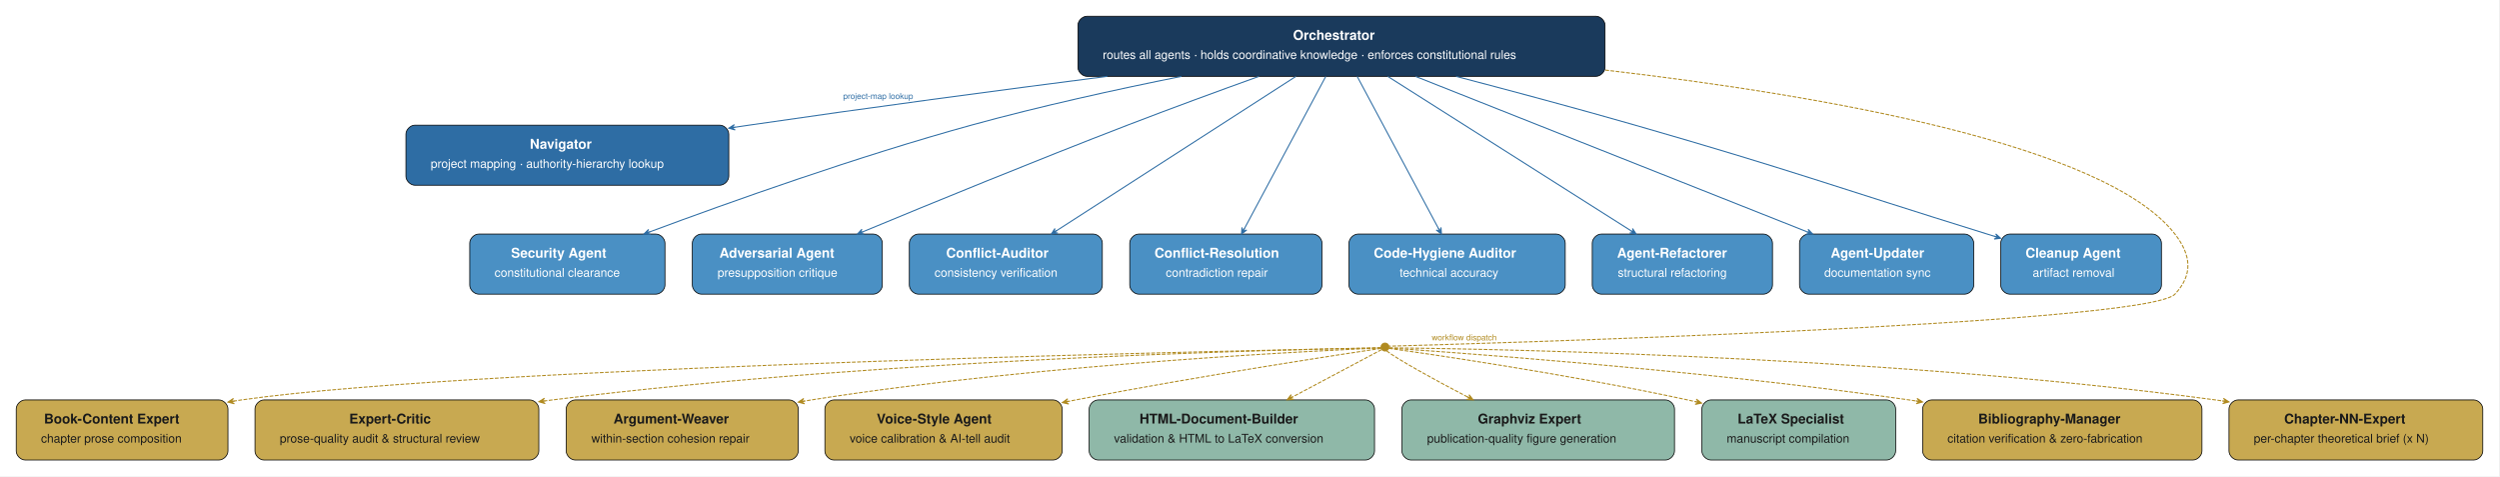
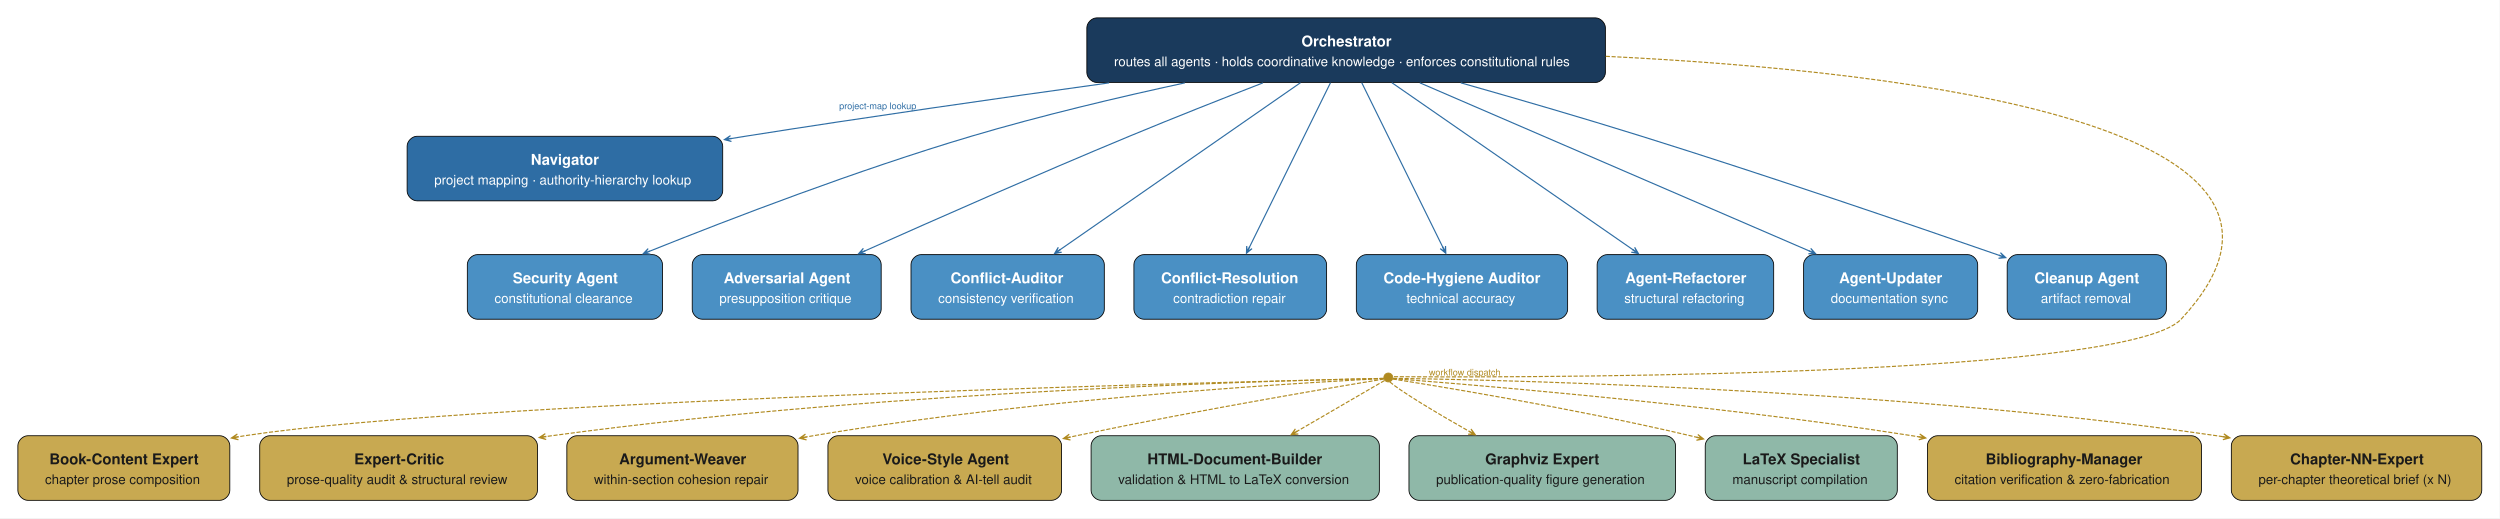
- <svg xmlns="http://www.w3.org/2000/svg" width="3328pt" height="634pt" viewBox="0.00 0.00 3328.20 634.00">
-   <g id="graph0" class="graph" transform="scale(1 1) rotate(0) translate(21.6 612.4)">
-     <polygon fill="white" stroke="transparent" points="-21.6,21.6 -21.6,-612.4 3306.6,-612.4 3306.6,21.6 -21.6,21.6" />
+ <svg xmlns="http://www.w3.org/2000/svg" width="3021pt" height="626pt" viewBox="0.00 0.00 3021.00 626.00">
+   <g id="graph0" class="graph" transform="scale(1 1) rotate(0) translate(21.6 604.6)">
+     <polygon fill="white" stroke="none" points="-21.6,21.6 -21.6,-604.6 2998.95,-604.6 2998.95,21.6 -21.6,21.6" />
    <g id="node1" class="node">
-       <path fill="#1a3a5c" stroke="black" d="M2104,-590.8C2104,-590.8 1426,-590.8 1426,-590.8 1420,-590.8 1414,-584.8 1414,-578.8 1414,-578.8 1414,-522.8 1414,-522.8 1414,-516.8 1420,-510.8 1426,-510.8 1426,-510.8 2104,-510.8 2104,-510.8 2110,-510.8 2116,-516.8 2116,-522.8 2116,-522.8 2116,-578.8 2116,-578.8 2116,-584.8 2110,-590.8 2104,-590.8" />
-       <text text-anchor="start" x="1700.5" y="-559.4" font-family="Helvetica,sans-Serif" font-weight="bold" font-size="18.00" fill="#ffffff">Orchestrator</text>
-       <text text-anchor="start" x="1447" y="-534" font-family="Helvetica,sans-Serif" font-size="16.00" fill="#ffffff">routes all agents · holds coordinative knowledge · enforces constitutional rules</text>
+       <path fill="#1a3a5c" stroke="black" d="M1906.35,-583C1906.35,-583 1303.75,-583 1303.75,-583 1297.75,-583 1291.75,-577 1291.75,-571 1291.75,-571 1291.75,-516.95 1291.75,-516.95 1291.75,-510.95 1297.75,-504.95 1303.75,-504.95 1303.75,-504.95 1906.35,-504.95 1906.35,-504.95 1912.35,-504.95 1918.35,-510.95 1918.35,-516.95 1918.35,-516.95 1918.35,-571 1918.35,-571 1918.35,-577 1912.35,-583 1906.35,-583" />
+       <text xml:space="preserve" text-anchor="start" x="1551.05" y="-548.5" font-family="Helvetica,sans-Serif" font-weight="bold" font-size="18.00" fill="#ffffff">Orchestrator</text>
+       <text xml:space="preserve" text-anchor="start" x="1324.55" y="-524.65" font-family="Helvetica,sans-Serif" font-size="16.00" fill="#ffffff">routes all agents · holds coordinative knowledge · enforces constitutional rules</text>
    </g>
    <g id="node2" class="node">
-       <path fill="#2e6da4" stroke="black" d="M937,-445.8C937,-445.8 531,-445.8 531,-445.8 525,-445.8 519,-439.8 519,-433.8 519,-433.8 519,-377.8 519,-377.8 519,-371.8 525,-365.8 531,-365.8 531,-365.8 937,-365.8 937,-365.8 943,-365.8 949,-371.8 949,-377.8 949,-377.8 949,-433.8 949,-433.8 949,-439.8 943,-445.8 937,-445.8" />
-       <text text-anchor="start" x="684" y="-414.4" font-family="Helvetica,sans-Serif" font-weight="bold" font-size="18.00" fill="#ffffff">Navigator</text>
-       <text text-anchor="start" x="552" y="-389" font-family="Helvetica,sans-Serif" font-size="16.00" fill="#ffffff">project mapping · authority-hierarchy lookup</text>
+       <path fill="#2e6da4" stroke="black" d="M839.72,-439.95C839.72,-439.95 482.37,-439.95 482.37,-439.95 476.37,-439.95 470.37,-433.95 470.37,-427.95 470.37,-427.95 470.37,-373.9 470.37,-373.9 470.37,-367.9 476.37,-361.9 482.37,-361.9 482.37,-361.9 839.72,-361.9 839.72,-361.9 845.72,-361.9 851.72,-367.9 851.72,-373.9 851.72,-373.9 851.72,-427.95 851.72,-427.95 851.72,-433.95 845.72,-439.95 839.72,-439.95" />
+       <text xml:space="preserve" text-anchor="start" x="619.8" y="-405.45" font-family="Helvetica,sans-Serif" font-weight="bold" font-size="18.00" fill="#ffffff">Navigator</text>
+       <text xml:space="preserve" text-anchor="start" x="503.17" y="-381.6" font-family="Helvetica,sans-Serif" font-size="16.00" fill="#ffffff">project mapping · authority-hierarchy lookup</text>
    </g>
    <g id="edge1" class="edge">
-       <path fill="none" stroke="#2e6da4" stroke-width="1.4" d="M1453.21,-510.8C1308.02,-492.1 1133.04,-468.8 976,-445.8 969.78,-444.89 963.48,-443.95 957.12,-443" />
-       <polygon fill="#2e6da4" stroke="#2e6da4" stroke-width="1.4" points="949.03,-441.78 957.48,-439.41 953.01,-442.18 956.97,-442.78 956.94,-442.97 956.91,-443.17 952.95,-442.58 956.4,-446.53 949.03,-441.78 949.03,-441.78" />
-       <text text-anchor="middle" x="1147.87" y="-480.65" font-family="Helvetica,sans-Serif" font-size="11.00" fill="#2e6da4">project-map lookup</text>
+       <path fill="none" stroke="#2e6da4" stroke-width="1.4" d="M1318.54,-504.45C1184.84,-485.93 1023.65,-462.82 879.05,-439.95 873.26,-439.03 867.39,-438.09 861.46,-437.13" />
+       <polygon fill="#2e6da4" stroke="#2e6da4" stroke-width="1.4" points="853.79,-435.88 862.26,-433.62 856.08,-436.05 861.71,-436.97 861.68,-437.17 861.65,-437.37 856.02,-436.45 861.1,-440.72 853.79,-435.88" />
+       <text xml:space="preserve" text-anchor="middle" x="1039.07" y="-472.74" font-family="Helvetica,sans-Serif" font-size="11.00" fill="#2e6da4">project-map lookup</text>
    </g>
    <g id="node3" class="node">
-       <path fill="#4a90c4" stroke="black" d="M852,-300.8C852,-300.8 616,-300.8 616,-300.8 610,-300.8 604,-294.8 604,-288.8 604,-288.8 604,-232.8 604,-232.8 604,-226.8 610,-220.8 616,-220.8 616,-220.8 852,-220.8 852,-220.8 858,-220.8 864,-226.8 864,-232.8 864,-232.8 864,-288.8 864,-288.8 864,-294.8 858,-300.8 852,-300.8" />
-       <text text-anchor="start" x="659" y="-269.4" font-family="Helvetica,sans-Serif" font-weight="bold" font-size="18.00" fill="#ffffff">Security Agent</text>
-       <text text-anchor="start" x="637" y="-244" font-family="Helvetica,sans-Serif" font-size="16.00" fill="#ffffff">constitutional clearance</text>
+       <path fill="#4a90c4" stroke="black" d="M766.97,-296.9C766.97,-296.9 555.12,-296.9 555.12,-296.9 549.12,-296.9 543.12,-290.9 543.12,-284.9 543.12,-284.9 543.12,-230.85 543.12,-230.85 543.12,-224.85 549.12,-218.85 555.12,-218.85 555.12,-218.85 766.97,-218.85 766.97,-218.85 772.97,-218.85 778.97,-224.85 778.97,-230.85 778.97,-230.85 778.97,-284.9 778.97,-284.9 778.97,-290.9 772.97,-296.9 766.97,-296.9" />
+       <text xml:space="preserve" text-anchor="start" x="598.05" y="-262.4" font-family="Helvetica,sans-Serif" font-weight="bold" font-size="18.00" fill="#ffffff">Security Agent</text>
+       <text xml:space="preserve" text-anchor="start" x="575.92" y="-238.55" font-family="Helvetica,sans-Serif" font-size="16.00" fill="#ffffff">constitutional clearance</text>
    </g>
    <g id="edge2" class="edge">
-       <path fill="none" stroke="#2e6da4" stroke-width="1.4" d="M1551.92,-510.74C1464.58,-493.21 1362.87,-470.82 1272,-445.8 1121.44,-404.34 951.5,-343.85 843.64,-303.69" />
-       <polygon fill="#2e6da4" stroke="#2e6da4" stroke-width="1.4" points="835.98,-300.83 844.73,-300.26 839.8,-302.04 843.54,-303.44 843.47,-303.63 843.4,-303.82 839.66,-302.42 842.22,-307 835.98,-300.83 835.98,-300.83" />
+       <path fill="none" stroke="#2e6da4" stroke-width="1.4" d="M1410.19,-504.46C1329.66,-487.04 1235.75,-464.79 1152.05,-439.95 1015.08,-399.3 861.11,-340.27 762.72,-300.77" />
+       <polygon fill="#2e6da4" stroke="#2e6da4" stroke-width="1.4" points="755.54,-297.89 764.31,-297.53 757.75,-298.56 763.04,-300.69 762.97,-300.87 762.89,-301.06 757.6,-298.93 761.62,-304.21 755.54,-297.89" />
    </g>
    <g id="node4" class="node">
-       <path fill="#4a90c4" stroke="black" d="M1141.5,-300.8C1141.5,-300.8 912.5,-300.8 912.5,-300.8 906.5,-300.8 900.5,-294.8 900.5,-288.8 900.5,-288.8 900.5,-232.8 900.5,-232.8 900.5,-226.8 906.5,-220.8 912.5,-220.8 912.5,-220.8 1141.5,-220.8 1141.5,-220.8 1147.5,-220.8 1153.5,-226.8 1153.5,-232.8 1153.5,-232.8 1153.5,-288.8 1153.5,-288.8 1153.5,-294.8 1147.5,-300.8 1141.5,-300.8" />
-       <text text-anchor="start" x="936.5" y="-269.4" font-family="Helvetica,sans-Serif" font-weight="bold" font-size="18.00" fill="#ffffff">Adversarial Agent</text>
-       <text text-anchor="start" x="934" y="-244" font-family="Helvetica,sans-Serif" font-size="16.00" fill="#ffffff">presupposition critique</text>
+       <path fill="#4a90c4" stroke="black" d="M1031.22,-296.9C1031.22,-296.9 826.88,-296.9 826.88,-296.9 820.88,-296.9 814.88,-290.9 814.88,-284.9 814.88,-284.9 814.88,-230.85 814.88,-230.85 814.88,-224.85 820.88,-218.85 826.88,-218.85 826.88,-218.85 1031.22,-218.85 1031.22,-218.85 1037.22,-218.85 1043.22,-224.85 1043.22,-230.85 1043.22,-230.85 1043.22,-284.9 1043.22,-284.9 1043.22,-290.9 1037.22,-296.9 1031.22,-296.9" />
+       <text xml:space="preserve" text-anchor="start" x="852.92" y="-262.4" font-family="Helvetica,sans-Serif" font-weight="bold" font-size="18.00" fill="#ffffff">Adversarial Agent</text>
+       <text xml:space="preserve" text-anchor="start" x="847.67" y="-238.55" font-family="Helvetica,sans-Serif" font-size="16.00" fill="#ffffff">presupposition critique</text>
    </g>
    <g id="edge3" class="edge">
-       <path fill="none" stroke="#2e6da4" stroke-width="1.4" d="M1655.03,-510.71C1601.97,-491.59 1537.5,-467.96 1480,-445.8 1358.28,-398.89 1219.45,-341.99 1127.92,-304" />
-       <polygon fill="#2e6da4" stroke="#2e6da4" stroke-width="1.4" points="1120.31,-300.84 1129.08,-300.59 1124.08,-302.19 1127.78,-303.73 1127.7,-303.91 1127.62,-304.1 1123.93,-302.56 1126.32,-307.24 1120.31,-300.84 1120.31,-300.84" />
+       <path fill="none" stroke="#2e6da4" stroke-width="1.4" d="M1504.54,-504.47C1455.64,-485.48 1396.09,-461.97 1343.05,-439.95 1232.49,-394.05 1106.63,-338.53 1023,-301.17" />
+       <polygon fill="#2e6da4" stroke="#2e6da4" stroke-width="1.4" points="1015.84,-297.97 1024.61,-297.95 1018.01,-298.72 1023.22,-301.05 1023.14,-301.23 1023.06,-301.42 1017.85,-299.09 1021.67,-304.52 1015.84,-297.97" />
    </g>
    <g id="node5" class="node">
-       <path fill="#4a90c4" stroke="black" d="M1434.5,-300.8C1434.5,-300.8 1201.5,-300.8 1201.5,-300.8 1195.5,-300.8 1189.5,-294.8 1189.5,-288.8 1189.5,-288.8 1189.5,-232.8 1189.5,-232.8 1189.5,-226.8 1195.5,-220.8 1201.5,-220.8 1201.5,-220.8 1434.5,-220.8 1434.5,-220.8 1440.5,-220.8 1446.5,-226.8 1446.5,-232.8 1446.5,-232.8 1446.5,-288.8 1446.5,-288.8 1446.5,-294.8 1440.5,-300.8 1434.5,-300.8" />
-       <text text-anchor="start" x="1238.5" y="-269.4" font-family="Helvetica,sans-Serif" font-weight="bold" font-size="18.00" fill="#ffffff">Conflict-Auditor</text>
-       <text text-anchor="start" x="1223" y="-244" font-family="Helvetica,sans-Serif" font-size="16.00" fill="#ffffff">consistency verification</text>
+       <path fill="#4a90c4" stroke="black" d="M1300.85,-296.9C1300.85,-296.9 1091.25,-296.9 1091.25,-296.9 1085.25,-296.9 1079.25,-290.9 1079.25,-284.9 1079.25,-284.9 1079.25,-230.85 1079.25,-230.85 1079.25,-224.85 1085.25,-218.85 1091.25,-218.85 1091.25,-218.85 1300.85,-218.85 1300.85,-218.85 1306.85,-218.85 1312.85,-224.85 1312.85,-230.85 1312.85,-230.85 1312.85,-284.9 1312.85,-284.9 1312.85,-290.9 1306.85,-296.9 1300.85,-296.9" />
+       <text xml:space="preserve" text-anchor="start" x="1127.05" y="-262.4" font-family="Helvetica,sans-Serif" font-weight="bold" font-size="18.00" fill="#ffffff">Conflict-Auditor</text>
+       <text xml:space="preserve" text-anchor="start" x="1112.05" y="-238.55" font-family="Helvetica,sans-Serif" font-size="16.00" fill="#ffffff">consistency verification</text>
    </g>
    <g id="edge4" class="edge">
-       <path fill="none" stroke="#2e6da4" stroke-width="1.4" d="M1704.25,-510.66C1621.05,-457.05 1472.12,-361.1 1385.51,-305.3" />
-       <polygon fill="#2e6da4" stroke="#2e6da4" stroke-width="1.4" points="1378.62,-300.86 1387.29,-302.16 1382.09,-302.85 1385.45,-305.02 1385.34,-305.19 1385.23,-305.36 1381.87,-303.19 1383.39,-308.21 1378.62,-300.86 1378.62,-300.86" />
+       <path fill="none" stroke="#2e6da4" stroke-width="1.4" d="M1549.89,-504.66C1474.16,-452.06 1338.36,-357.73 1258.83,-302.48" />
+       <polygon fill="#2e6da4" stroke="#2e6da4" stroke-width="1.4" points="1252.72,-298.24 1261.34,-299.84 1254.71,-299.38 1259.4,-302.64 1259.29,-302.8 1259.17,-302.96 1254.49,-299.71 1257.23,-305.76 1252.72,-298.24" />
    </g>
    <g id="node6" class="node">
-       <path fill="#4a90c4" stroke="black" d="M1727,-300.8C1727,-300.8 1495,-300.8 1495,-300.8 1489,-300.8 1483,-294.8 1483,-288.8 1483,-288.8 1483,-232.8 1483,-232.8 1483,-226.8 1489,-220.8 1495,-220.8 1495,-220.8 1727,-220.8 1727,-220.8 1733,-220.8 1739,-226.8 1739,-232.8 1739,-232.8 1739,-288.8 1739,-288.8 1739,-294.8 1733,-300.8 1727,-300.8" />
-       <text text-anchor="start" x="1516" y="-269.4" font-family="Helvetica,sans-Serif" font-weight="bold" font-size="18.00" fill="#ffffff">Conflict-Resolution</text>
-       <text text-anchor="start" x="1531" y="-244" font-family="Helvetica,sans-Serif" font-size="16.00" fill="#ffffff">contradiction repair</text>
+       <path fill="#4a90c4" stroke="black" d="M1569.47,-296.9C1569.47,-296.9 1360.62,-296.9 1360.62,-296.9 1354.62,-296.9 1348.62,-290.9 1348.62,-284.9 1348.62,-284.9 1348.62,-230.85 1348.62,-230.85 1348.62,-224.85 1354.62,-218.85 1360.62,-218.85 1360.62,-218.85 1569.47,-218.85 1569.47,-218.85 1575.47,-218.85 1581.47,-224.85 1581.47,-230.85 1581.47,-230.85 1581.47,-284.9 1581.47,-284.9 1581.47,-290.9 1575.47,-296.9 1569.47,-296.9" />
+       <text xml:space="preserve" text-anchor="start" x="1381.42" y="-262.4" font-family="Helvetica,sans-Serif" font-weight="bold" font-size="18.00" fill="#ffffff">Conflict-Resolution</text>
+       <text xml:space="preserve" text-anchor="start" x="1396.05" y="-238.55" font-family="Helvetica,sans-Serif" font-size="16.00" fill="#ffffff">contradiction repair</text>
    </g>
    <g id="edge5" class="edge">
-       <path fill="none" stroke="#2e6da4" stroke-width="1.4" d="M1744.07,-510.66C1715.89,-457.97 1665.84,-364.36 1635.8,-308.19" />
-       <polygon fill="#2e6da4" stroke="#2e6da4" stroke-width="1.4" points="1631.88,-300.86 1638.83,-306.21 1633.95,-304.29 1635.83,-307.82 1635.66,-307.91 1635.48,-308 1633.59,-304.48 1632.48,-309.61 1631.88,-300.86 1631.88,-300.86" />
+       <path fill="none" stroke="#2e6da4" stroke-width="1.4" d="M1586.17,-504.66C1560.74,-453.05 1515.5,-361.26 1488.1,-305.64" />
+       <polygon fill="#2e6da4" stroke="#2e6da4" stroke-width="1.4" points="1484.61,-298.57 1491.37,-304.15 1485.8,-300.54 1488.32,-305.65 1488.15,-305.74 1487.97,-305.83 1485.44,-300.71 1484.92,-307.33 1484.61,-298.57" />
    </g>
    <g id="node7" class="node">
-       <path fill="#4a90c4" stroke="black" d="M2051,-300.8C2051,-300.8 1787,-300.8 1787,-300.8 1781,-300.8 1775,-294.8 1775,-288.8 1775,-288.8 1775,-232.8 1775,-232.8 1775,-226.8 1781,-220.8 1787,-220.8 1787,-220.8 2051,-220.8 2051,-220.8 2057,-220.8 2063,-226.8 2063,-232.8 2063,-232.8 2063,-288.8 2063,-288.8 2063,-294.8 2057,-300.8 2051,-300.8" />
-       <text text-anchor="start" x="1808" y="-269.4" font-family="Helvetica,sans-Serif" font-weight="bold" font-size="18.00" fill="#ffffff">Code-Hygiene Auditor</text>
-       <text text-anchor="start" x="1842.5" y="-244" font-family="Helvetica,sans-Serif" font-size="16.00" fill="#ffffff">technical accuracy</text>
+       <path fill="#4a90c4" stroke="black" d="M1860.72,-296.9C1860.72,-296.9 1629.38,-296.9 1629.38,-296.9 1623.38,-296.9 1617.38,-290.9 1617.38,-284.9 1617.38,-284.9 1617.38,-230.85 1617.38,-230.85 1617.38,-224.85 1623.38,-218.85 1629.38,-218.85 1629.38,-218.85 1860.72,-218.85 1860.72,-218.85 1866.72,-218.85 1872.72,-224.85 1872.72,-230.85 1872.72,-230.85 1872.72,-284.9 1872.72,-284.9 1872.72,-290.9 1866.72,-296.9 1860.72,-296.9" />
+       <text xml:space="preserve" text-anchor="start" x="1650.17" y="-262.4" font-family="Helvetica,sans-Serif" font-weight="bold" font-size="18.00" fill="#ffffff">Code-Hygiene Auditor</text>
+       <text xml:space="preserve" text-anchor="start" x="1677.92" y="-238.55" font-family="Helvetica,sans-Serif" font-size="16.00" fill="#ffffff">technical accuracy</text>
    </g>
    <g id="edge6" class="edge">
-       <path fill="none" stroke="#2e6da4" stroke-width="1.4" d="M1785.93,-510.66C1814.11,-457.97 1864.16,-364.36 1894.2,-308.19" />
-       <polygon fill="#2e6da4" stroke="#2e6da4" stroke-width="1.4" points="1898.12,-300.86 1897.52,-309.61 1896.41,-304.48 1894.52,-308 1894.34,-307.91 1894.17,-307.82 1896.05,-304.29 1891.17,-306.21 1898.12,-300.86 1898.12,-300.86" />
+       <path fill="none" stroke="#2e6da4" stroke-width="1.4" d="M1623.93,-504.66C1649.36,-453.05 1694.6,-361.26 1722,-305.64" />
+       <polygon fill="#2e6da4" stroke="#2e6da4" stroke-width="1.4" points="1725.49,-298.57 1725.18,-307.33 1724.66,-300.71 1722.13,-305.83 1721.95,-305.74 1721.78,-305.65 1724.3,-300.54 1718.73,-304.15 1725.49,-298.57" />
    </g>
    <g id="node8" class="node">
-       <path fill="#4a90c4" stroke="black" d="M2327,-300.8C2327,-300.8 2111,-300.8 2111,-300.8 2105,-300.8 2099,-294.8 2099,-288.8 2099,-288.8 2099,-232.8 2099,-232.8 2099,-226.8 2105,-220.8 2111,-220.8 2111,-220.8 2327,-220.8 2327,-220.8 2333,-220.8 2339,-226.8 2339,-232.8 2339,-232.8 2339,-288.8 2339,-288.8 2339,-294.8 2333,-300.8 2327,-300.8" />
-       <text text-anchor="start" x="2132" y="-269.4" font-family="Helvetica,sans-Serif" font-weight="bold" font-size="18.00" fill="#ffffff">Agent-Refactorer</text>
-       <text text-anchor="start" x="2133" y="-244" font-family="Helvetica,sans-Serif" font-size="16.00" fill="#ffffff">structural refactoring</text>
+       <path fill="#4a90c4" stroke="black" d="M2109.72,-296.9C2109.72,-296.9 1920.38,-296.9 1920.38,-296.9 1914.38,-296.9 1908.38,-290.9 1908.38,-284.9 1908.38,-284.9 1908.38,-230.85 1908.38,-230.85 1908.38,-224.85 1914.38,-218.85 1920.38,-218.85 1920.38,-218.85 2109.72,-218.85 2109.72,-218.85 2115.72,-218.85 2121.72,-224.85 2121.72,-230.85 2121.72,-230.85 2121.72,-284.9 2121.72,-284.9 2121.72,-290.9 2115.72,-296.9 2109.72,-296.9" />
+       <text xml:space="preserve" text-anchor="start" x="1942.3" y="-262.4" font-family="Helvetica,sans-Serif" font-weight="bold" font-size="18.00" fill="#ffffff">Agent-Refactorer</text>
+       <text xml:space="preserve" text-anchor="start" x="1941.17" y="-238.55" font-family="Helvetica,sans-Serif" font-size="16.00" fill="#ffffff">structural refactoring</text>
    </g>
    <g id="edge7" class="edge">
-       <path fill="none" stroke="#2e6da4" stroke-width="1.4" d="M1826.7,-510.66C1911.21,-457.05 2062.47,-361.1 2150.43,-305.3" />
-       <polygon fill="#2e6da4" stroke="#2e6da4" stroke-width="1.4" points="2157.43,-300.86 2152.61,-308.18 2154.16,-303.17 2150.79,-305.31 2150.68,-305.14 2150.57,-304.97 2153.95,-302.83 2148.75,-302.1 2157.43,-300.86 2157.43,-300.86" />
+       <path fill="none" stroke="#2e6da4" stroke-width="1.4" d="M1660.34,-504.66C1736.26,-452.06 1872.39,-357.73 1952.12,-302.48" />
+       <polygon fill="#2e6da4" stroke="#2e6da4" stroke-width="1.4" points="1958.25,-298.23 1953.72,-305.75 1956.48,-299.71 1951.79,-302.96 1951.67,-302.79 1951.56,-302.63 1956.25,-299.38 1949.62,-299.83 1958.25,-298.23" />
    </g>
    <g id="node9" class="node">
-       <path fill="#4a90c4" stroke="black" d="M2595,-300.8C2595,-300.8 2387,-300.8 2387,-300.8 2381,-300.8 2375,-294.8 2375,-288.8 2375,-288.8 2375,-232.8 2375,-232.8 2375,-226.8 2381,-220.8 2387,-220.8 2387,-220.8 2595,-220.8 2595,-220.8 2601,-220.8 2607,-226.8 2607,-232.8 2607,-232.8 2607,-288.8 2607,-288.8 2607,-294.8 2601,-300.8 2595,-300.8" />
-       <text text-anchor="start" x="2416.5" y="-269.4" font-family="Helvetica,sans-Serif" font-weight="bold" font-size="18.00" fill="#ffffff">Agent-Updater</text>
-       <text text-anchor="start" x="2408" y="-244" font-family="Helvetica,sans-Serif" font-size="16.00" fill="#ffffff">documentation sync</text>
+       <path fill="#4a90c4" stroke="black" d="M2356.23,-296.9C2356.23,-296.9 2169.88,-296.9 2169.88,-296.9 2163.88,-296.9 2157.88,-290.9 2157.88,-284.9 2157.88,-284.9 2157.88,-230.85 2157.88,-230.85 2157.88,-224.85 2163.88,-218.85 2169.88,-218.85 2169.88,-218.85 2356.23,-218.85 2356.23,-218.85 2362.23,-218.85 2368.23,-224.85 2368.23,-230.85 2368.23,-230.85 2368.23,-284.9 2368.23,-284.9 2368.23,-290.9 2362.23,-296.9 2356.23,-296.9" />
+       <text xml:space="preserve" text-anchor="start" x="2200.8" y="-262.4" font-family="Helvetica,sans-Serif" font-weight="bold" font-size="18.00" fill="#ffffff">Agent-Updater</text>
+       <text xml:space="preserve" text-anchor="start" x="2190.68" y="-238.55" font-family="Helvetica,sans-Serif" font-size="16.00" fill="#ffffff">documentation sync</text>
    </g>
    <g id="edge8" class="edge">
-       <path fill="none" stroke="#2e6da4" stroke-width="1.4" d="M1863.67,-510.66C1999.89,-456.62 2244.58,-359.55 2384.71,-303.96" />
-       <polygon fill="#2e6da4" stroke="#2e6da4" stroke-width="1.4" points="2392.55,-300.86 2386.44,-307.15 2388.9,-302.52 2385.19,-303.99 2385.11,-303.81 2385.04,-303.62 2388.76,-302.14 2383.78,-300.46 2392.55,-300.86 2392.55,-300.86" />
+       <path fill="none" stroke="#2e6da4" stroke-width="1.4" d="M1694.13,-504.51C1817.09,-451.43 2038.01,-356.04 2165.35,-301.06" />
+       <polygon fill="#2e6da4" stroke="#2e6da4" stroke-width="1.4" points="2172.41,-298.01 2166.5,-304.48 2170.39,-299.1 2165.15,-301.36 2165.07,-301.18 2164.99,-301 2170.23,-298.73 2163.64,-297.87 2172.41,-298.01" />
    </g>
    <g id="node10" class="node">
-       <path fill="#4a90c4" stroke="black" d="M2845,-300.8C2845,-300.8 2655,-300.8 2655,-300.8 2649,-300.8 2643,-294.8 2643,-288.8 2643,-288.8 2643,-232.8 2643,-232.8 2643,-226.8 2649,-220.8 2655,-220.8 2655,-220.8 2845,-220.8 2845,-220.8 2851,-220.8 2857,-226.8 2857,-232.8 2857,-232.8 2857,-288.8 2857,-288.8 2857,-294.8 2851,-300.8 2845,-300.8" />
-       <text text-anchor="start" x="2676" y="-269.4" font-family="Helvetica,sans-Serif" font-weight="bold" font-size="18.00" fill="#ffffff">Cleanup Agent</text>
-       <text text-anchor="start" x="2685.5" y="-244" font-family="Helvetica,sans-Serif" font-size="16.00" fill="#ffffff">artifact removal</text>
+       <path fill="#4a90c4" stroke="black" d="M2584.23,-296.9C2584.23,-296.9 2415.88,-296.9 2415.88,-296.9 2409.88,-296.9 2403.88,-290.9 2403.88,-284.9 2403.88,-284.9 2403.88,-230.85 2403.88,-230.85 2403.88,-224.85 2409.88,-218.85 2415.88,-218.85 2415.88,-218.85 2584.23,-218.85 2584.23,-218.85 2590.23,-218.85 2596.23,-224.85 2596.23,-230.85 2596.23,-230.85 2596.23,-284.9 2596.23,-284.9 2596.23,-290.9 2590.23,-296.9 2584.23,-296.9" />
+       <text xml:space="preserve" text-anchor="start" x="2436.68" y="-262.4" font-family="Helvetica,sans-Serif" font-weight="bold" font-size="18.00" fill="#ffffff">Cleanup Agent</text>
+       <text xml:space="preserve" text-anchor="start" x="2444.55" y="-238.55" font-family="Helvetica,sans-Serif" font-size="16.00" fill="#ffffff">artifact removal</text>
    </g>
    <g id="edge9" class="edge">
-       <path fill="none" stroke="#2e6da4" stroke-width="1.4" d="M1917.65,-510.71C1990.07,-491.77 2077.69,-468.31 2156,-445.8 2365.69,-385.52 2416.64,-365.51 2625,-300.8 2628.39,-299.75 2631.83,-298.68 2635.3,-297.6" />
-       <polygon fill="#2e6da4" stroke="#2e6da4" stroke-width="1.4" points="2642.95,-295.22 2636.38,-301.03 2639.19,-296.6 2635.37,-297.79 2635.31,-297.6 2635.25,-297.4 2639.07,-296.22 2634.24,-294.16 2642.95,-295.22 2642.95,-295.22" />
+       <path fill="none" stroke="#2e6da4" stroke-width="1.4" d="M1743.64,-504.5C1809.94,-485.71 1890.32,-462.36 1962.05,-439.95 2113.25,-392.71 2286.67,-333.41 2394.8,-295.82" />
+       <polygon fill="#2e6da4" stroke="#2e6da4" stroke-width="1.4" points="2402.15,-293.26 2395.78,-299.29 2400.05,-294.2 2394.66,-296.08 2394.6,-295.89 2394.53,-295.7 2399.92,-293.82 2393.41,-292.49 2402.15,-293.26" />
    </g>
    <g id="node20" class="node">
-       <ellipse fill="#b08a20" stroke="#b08a20" cx="1823" cy="-150.4" rx="5.4" ry="5.4" />
+       <ellipse fill="#b08a20" stroke="#b08a20" cx="1656.05" cy="-148.45" rx="5.4" ry="5.4" />
    </g>
    <g id="edge10" class="edge">
-       <path fill="none" stroke="#b08a20" stroke-width="1.4" stroke-dasharray="5,2" d="M2116.32,-519.12C2405.62,-485.6 2782.68,-420.01 2875,-300.8 2896.77,-272.69 2899.3,-246.76 2875,-220.8 2836.69,-179.88 1908.17,-153.72 1828.45,-151.55" />
-       <text text-anchor="middle" x="1928.53" y="-159.32" font-family="Helvetica,sans-Serif" font-size="11.00" fill="#b08a20">workflow dispatch</text>
+       <path fill="none" stroke="#b08a20" stroke-width="1.4" stroke-dasharray="5,2" d="M1918.82,-536.55C2289.94,-518.47 2831.62,-452.76 2614.05,-218.85 2544.77,-144.37 1737.26,-148.82 1661.71,-149.4" />
+       <text xml:space="preserve" text-anchor="middle" x="1748.35" y="-150.83" font-family="Helvetica,sans-Serif" font-size="11.00" fill="#b08a20">workflow dispatch</text>
    </g>
    <g id="node11" class="node">
-       <path fill="#c8a951" stroke="black" d="M270,-80C270,-80 12,-80 12,-80 6,-80 0,-74 0,-68 0,-68 0,-12 0,-12 0,-6 6,0 12,0 12,0 270,0 270,0 276,0 282,-6 282,-12 282,-12 282,-68 282,-68 282,-74 276,-80 270,-80" />
-       <text text-anchor="start" x="37" y="-48.6" font-family="Helvetica,sans-Serif" font-weight="bold" font-size="18.00" fill="#1a1a1a">Book-Content Expert</text>
-       <text text-anchor="start" x="33" y="-23.2" font-family="Helvetica,sans-Serif" font-size="16.00" fill="#1a1a1a">chapter prose composition</text>
+       <path fill="#c8a951" stroke="black" d="M244.1,-78.05C244.1,-78.05 12,-78.05 12,-78.05 6,-78.05 0,-72.05 0,-66.05 0,-66.05 0,-12 0,-12 0,-6 6,0 12,0 12,0 244.1,0 244.1,0 250.1,0 256.1,-6 256.1,-12 256.1,-12 256.1,-66.05 256.1,-66.05 256.1,-72.05 250.1,-78.05 244.1,-78.05" />
+       <text xml:space="preserve" text-anchor="start" x="38.05" y="-43.55" font-family="Helvetica,sans-Serif" font-weight="bold" font-size="18.00" fill="#1a1a1a">Book-Content Expert</text>
+       <text xml:space="preserve" text-anchor="start" x="32.8" y="-19.7" font-family="Helvetica,sans-Serif" font-size="16.00" fill="#1a1a1a">chapter prose composition</text>
    </g>
    <g id="node12" class="node">
-       <path fill="#c8a951" stroke="black" d="M684,-80C684,-80 330,-80 330,-80 324,-80 318,-74 318,-68 318,-68 318,-12 318,-12 318,-6 324,0 330,0 330,0 684,0 684,0 690,0 696,-6 696,-12 696,-12 696,-68 696,-68 696,-74 690,-80 684,-80" />
-       <text text-anchor="start" x="443.5" y="-48.6" font-family="Helvetica,sans-Serif" font-weight="bold" font-size="18.00" fill="#1a1a1a">Expert-Critic</text>
-       <text text-anchor="start" x="351" y="-23.2" font-family="Helvetica,sans-Serif" font-size="16.00" fill="#1a1a1a">prose-quality audit &amp; structural review</text>
+       <path fill="#c8a951" stroke="black" d="M615.85,-78.05C615.85,-78.05 304.25,-78.05 304.25,-78.05 298.25,-78.05 292.25,-72.05 292.25,-66.05 292.25,-66.05 292.25,-12 292.25,-12 292.25,-6 298.25,0 304.25,0 304.25,0 615.85,0 615.85,0 621.85,0 627.85,-6 627.85,-12 627.85,-12 627.85,-66.05 627.85,-66.05 627.85,-72.05 621.85,-78.05 615.85,-78.05" />
+       <text xml:space="preserve" text-anchor="start" x="406.42" y="-43.55" font-family="Helvetica,sans-Serif" font-weight="bold" font-size="18.00" fill="#1a1a1a">Expert-Critic</text>
+       <text xml:space="preserve" text-anchor="start" x="325.05" y="-19.7" font-family="Helvetica,sans-Serif" font-size="16.00" fill="#1a1a1a">prose-quality audit &amp; structural review</text>
    </g>
    <g id="node13" class="node">
-       <path fill="#c8a951" stroke="black" d="M1029.5,-80C1029.5,-80 744.5,-80 744.5,-80 738.5,-80 732.5,-74 732.5,-68 732.5,-68 732.5,-12 732.5,-12 732.5,-6 738.5,0 744.5,0 744.5,0 1029.5,0 1029.5,0 1035.5,0 1041.5,-6 1041.5,-12 1041.5,-12 1041.5,-68 1041.5,-68 1041.5,-74 1035.5,-80 1029.5,-80" />
-       <text text-anchor="start" x="795.5" y="-48.6" font-family="Helvetica,sans-Serif" font-weight="bold" font-size="18.00" fill="#1a1a1a">Argument-Weaver</text>
-       <text text-anchor="start" x="766" y="-23.2" font-family="Helvetica,sans-Serif" font-size="16.00" fill="#1a1a1a">within-section cohesion repair</text>
+       <path fill="#c8a951" stroke="black" d="M930.72,-78.05C930.72,-78.05 675.38,-78.05 675.38,-78.05 669.38,-78.05 663.38,-72.05 663.38,-66.05 663.38,-66.05 663.38,-12 663.38,-12 663.38,-6 669.38,0 675.38,0 675.38,0 930.72,0 930.72,0 936.72,0 942.72,-6 942.72,-12 942.72,-12 942.72,-66.05 942.72,-66.05 942.72,-72.05 936.72,-78.05 930.72,-78.05" />
+       <text xml:space="preserve" text-anchor="start" x="726.55" y="-43.55" font-family="Helvetica,sans-Serif" font-weight="bold" font-size="18.00" fill="#1a1a1a">Argument-Weaver</text>
+       <text xml:space="preserve" text-anchor="start" x="696.17" y="-19.7" font-family="Helvetica,sans-Serif" font-size="16.00" fill="#1a1a1a">within-section cohesion repair</text>
    </g>
    <g id="node14" class="node">
-       <path fill="#c8a951" stroke="black" d="M1381,-80C1381,-80 1089,-80 1089,-80 1083,-80 1077,-74 1077,-68 1077,-68 1077,-12 1077,-12 1077,-6 1083,0 1089,0 1089,0 1381,0 1381,0 1387,0 1393,-6 1393,-12 1393,-12 1393,-68 1393,-68 1393,-74 1387,-80 1381,-80" />
-       <text text-anchor="start" x="1146" y="-48.6" font-family="Helvetica,sans-Serif" font-weight="bold" font-size="18.00" fill="#1a1a1a">Voice-Style Agent</text>
-       <text text-anchor="start" x="1110" y="-23.2" font-family="Helvetica,sans-Serif" font-size="16.00" fill="#1a1a1a">voice calibration &amp; AI-tell audit</text>
+       <path fill="#c8a951" stroke="black" d="M1249.22,-78.05C1249.22,-78.05 990.88,-78.05 990.88,-78.05 984.88,-78.05 978.88,-72.05 978.88,-66.05 978.88,-66.05 978.88,-12 978.88,-12 978.88,-6 984.88,0 990.88,0 990.88,0 1249.22,0 1249.22,0 1255.22,0 1261.22,-6 1261.22,-12 1261.22,-12 1261.22,-66.05 1261.22,-66.05 1261.22,-72.05 1255.22,-78.05 1249.22,-78.05" />
+       <text xml:space="preserve" text-anchor="start" x="1044.67" y="-43.55" font-family="Helvetica,sans-Serif" font-weight="bold" font-size="18.00" fill="#1a1a1a">Voice-Style Agent</text>
+       <text xml:space="preserve" text-anchor="start" x="1011.67" y="-19.7" font-family="Helvetica,sans-Serif" font-size="16.00" fill="#1a1a1a">voice calibration &amp; AI-tell audit</text>
    </g>
    <g id="node15" class="node">
-       <path fill="#8fb8a8" stroke="black" d="M1797,-80C1797,-80 1441,-80 1441,-80 1435,-80 1429,-74 1429,-68 1429,-68 1429,-12 1429,-12 1429,-6 1435,0 1441,0 1441,0 1797,0 1797,0 1803,0 1809,-6 1809,-12 1809,-12 1809,-68 1809,-68 1809,-74 1803,-80 1797,-80" />
-       <text text-anchor="start" x="1496" y="-48.6" font-family="Helvetica,sans-Serif" font-weight="bold" font-size="18.00" fill="#1a1a1a">HTML-Document-Builder</text>
-       <text text-anchor="start" x="1462" y="-23.2" font-family="Helvetica,sans-Serif" font-size="16.00" fill="#1a1a1a">validation &amp; HTML to LaTeX conversion</text>
+       <path fill="#8fb8a8" stroke="black" d="M1633.22,-78.05C1633.22,-78.05 1308.88,-78.05 1308.88,-78.05 1302.88,-78.05 1296.88,-72.05 1296.88,-66.05 1296.88,-66.05 1296.88,-12 1296.88,-12 1296.88,-6 1302.88,0 1308.88,0 1308.88,0 1633.22,0 1633.22,0 1639.22,0 1645.22,-6 1645.22,-12 1645.22,-12 1645.22,-66.05 1645.22,-66.05 1645.22,-72.05 1639.22,-78.05 1633.22,-78.05" />
+       <text xml:space="preserve" text-anchor="start" x="1364.92" y="-43.55" font-family="Helvetica,sans-Serif" font-weight="bold" font-size="18.00" fill="#1a1a1a">HTML-Document-Builder</text>
+       <text xml:space="preserve" text-anchor="start" x="1329.67" y="-19.7" font-family="Helvetica,sans-Serif" font-size="16.00" fill="#1a1a1a">validation &amp; HTML to LaTeX conversion</text>
    </g>
    <g id="node16" class="node">
-       <path fill="#8fb8a8" stroke="black" d="M2196.5,-80C2196.5,-80 1857.5,-80 1857.5,-80 1851.5,-80 1845.5,-74 1845.5,-68 1845.5,-68 1845.5,-12 1845.5,-12 1845.5,-6 1851.5,0 1857.5,0 1857.5,0 2196.5,0 2196.5,0 2202.5,0 2208.5,-6 2208.5,-12 2208.5,-12 2208.5,-68 2208.5,-68 2208.5,-74 2202.5,-80 2196.5,-80" />
-       <text text-anchor="start" x="1946.5" y="-48.6" font-family="Helvetica,sans-Serif" font-weight="bold" font-size="18.00" fill="#1a1a1a">Graphviz Expert</text>
-       <text text-anchor="start" x="1879" y="-23.2" font-family="Helvetica,sans-Serif" font-size="16.00" fill="#1a1a1a">publication-quality figure generation</text>
+       <path fill="#8fb8a8" stroke="black" d="M1991.1,-78.05C1991.1,-78.05 1693,-78.05 1693,-78.05 1687,-78.05 1681,-72.05 1681,-66.05 1681,-66.05 1681,-12 1681,-12 1681,-6 1687,0 1693,0 1693,0 1991.1,0 1991.1,0 1997.1,0 2003.1,-6 2003.1,-12 2003.1,-12 2003.1,-66.05 2003.1,-66.05 2003.1,-72.05 1997.1,-78.05 1991.1,-78.05" />
+       <text xml:space="preserve" text-anchor="start" x="1773.05" y="-43.55" font-family="Helvetica,sans-Serif" font-weight="bold" font-size="18.00" fill="#1a1a1a">Graphviz Expert</text>
+       <text xml:space="preserve" text-anchor="start" x="1713.8" y="-19.7" font-family="Helvetica,sans-Serif" font-size="16.00" fill="#1a1a1a">publication-quality figure generation</text>
    </g>
    <g id="node17" class="node">
-       <path fill="#8fb8a8" stroke="black" d="M2491,-80C2491,-80 2257,-80 2257,-80 2251,-80 2245,-74 2245,-68 2245,-68 2245,-12 2245,-12 2245,-6 2251,0 2257,0 2257,0 2491,0 2491,0 2497,0 2503,-6 2503,-12 2503,-12 2503,-68 2503,-68 2503,-74 2497,-80 2491,-80" />
-       <text text-anchor="start" x="2292.5" y="-48.6" font-family="Helvetica,sans-Serif" font-weight="bold" font-size="18.00" fill="#1a1a1a">LaTeX Specialist</text>
-       <text text-anchor="start" x="2278" y="-23.2" font-family="Helvetica,sans-Serif" font-size="16.00" fill="#1a1a1a">manuscript compilation</text>
+       <path fill="#8fb8a8" stroke="black" d="M2259.1,-78.05C2259.1,-78.05 2051,-78.05 2051,-78.05 2045,-78.05 2039,-72.05 2039,-66.05 2039,-66.05 2039,-12 2039,-12 2039,-6 2045,0 2051,0 2051,0 2259.1,0 2259.1,0 2265.1,0 2271.1,-6 2271.1,-12 2271.1,-12 2271.1,-66.05 2271.1,-66.05 2271.1,-72.05 2265.1,-78.05 2259.1,-78.05" />
+       <text xml:space="preserve" text-anchor="start" x="2084.18" y="-43.55" font-family="Helvetica,sans-Serif" font-weight="bold" font-size="18.00" fill="#1a1a1a">LaTeX Specialist</text>
+       <text xml:space="preserve" text-anchor="start" x="2071.8" y="-19.7" font-family="Helvetica,sans-Serif" font-size="16.00" fill="#1a1a1a">manuscript compilation</text>
    </g>
    <g id="node18" class="node">
-       <path fill="#c8a951" stroke="black" d="M2899,-80C2899,-80 2551,-80 2551,-80 2545,-80 2539,-74 2539,-68 2539,-68 2539,-12 2539,-12 2539,-6 2545,0 2551,0 2551,0 2899,0 2899,0 2905,0 2911,-6 2911,-12 2911,-12 2911,-68 2911,-68 2911,-74 2905,-80 2899,-80" />
-       <text text-anchor="start" x="2613" y="-48.6" font-family="Helvetica,sans-Serif" font-weight="bold" font-size="18.00" fill="#1a1a1a">Bibliography-Manager</text>
-       <text text-anchor="start" x="2572" y="-23.2" font-family="Helvetica,sans-Serif" font-size="16.00" fill="#1a1a1a">citation verification &amp; zero-fabrication</text>
+       <path fill="#c8a951" stroke="black" d="M2626.6,-78.05C2626.6,-78.05 2319.5,-78.05 2319.5,-78.05 2313.5,-78.05 2307.5,-72.05 2307.5,-66.05 2307.5,-66.05 2307.5,-12 2307.5,-12 2307.5,-6 2313.5,0 2319.5,0 2319.5,0 2626.6,0 2626.6,0 2632.6,0 2638.6,-6 2638.6,-12 2638.6,-12 2638.6,-66.05 2638.6,-66.05 2638.6,-72.05 2632.6,-78.05 2626.6,-78.05" />
+       <text xml:space="preserve" text-anchor="start" x="2377.8" y="-43.55" font-family="Helvetica,sans-Serif" font-weight="bold" font-size="18.00" fill="#1a1a1a">Bibliography-Manager</text>
+       <text xml:space="preserve" text-anchor="start" x="2340.3" y="-19.7" font-family="Helvetica,sans-Serif" font-size="16.00" fill="#1a1a1a">citation verification &amp; zero-fabrication</text>
    </g>
    <g id="node19" class="node">
-       <path fill="#c8a951" stroke="black" d="M3273,-80C3273,-80 2959,-80 2959,-80 2953,-80 2947,-74 2947,-68 2947,-68 2947,-12 2947,-12 2947,-6 2953,0 2959,0 2959,0 3273,0 3273,0 3279,0 3285,-6 3285,-12 3285,-12 3285,-68 3285,-68 3285,-74 3279,-80 3273,-80" />
-       <text text-anchor="start" x="3020.5" y="-48.6" font-family="Helvetica,sans-Serif" font-weight="bold" font-size="18.00" fill="#1a1a1a">Chapter-NN-Expert</text>
-       <text text-anchor="start" x="2980" y="-23.2" font-family="Helvetica,sans-Serif" font-size="16.00" fill="#1a1a1a">per-chapter theoretical brief (x N)</text>
+       <path fill="#c8a951" stroke="black" d="M2965.35,-78.05C2965.35,-78.05 2686.75,-78.05 2686.75,-78.05 2680.75,-78.05 2674.75,-72.05 2674.75,-66.05 2674.75,-66.05 2674.75,-12 2674.75,-12 2674.75,-6 2680.75,0 2686.75,0 2686.75,0 2965.35,0 2965.35,0 2971.35,0 2977.35,-6 2977.35,-12 2977.35,-12 2977.35,-66.05 2977.35,-66.05 2977.35,-72.05 2971.35,-78.05 2965.35,-78.05" />
+       <text xml:space="preserve" text-anchor="start" x="2745.8" y="-43.55" font-family="Helvetica,sans-Serif" font-weight="bold" font-size="18.00" fill="#1a1a1a">Chapter-NN-Expert</text>
+       <text xml:space="preserve" text-anchor="start" x="2707.55" y="-19.7" font-family="Helvetica,sans-Serif" font-size="16.00" fill="#1a1a1a">per-chapter theoretical brief (x N)</text>
    </g>
    <g id="edge11" class="edge">
-       <path fill="none" stroke="#b08a20" stroke-width="1.4" stroke-dasharray="5,2" d="M1817.68,-149.3C1731.51,-147.71 622.24,-126.41 300,-80 296.68,-79.52 293.32,-79 289.95,-78.45" />
-       <polygon fill="#b08a20" stroke="#b08a20" stroke-width="1.4" points="282.03,-77.1 290.52,-74.9 286.01,-77.58 289.95,-78.25 289.92,-78.45 289.88,-78.64 285.94,-77.97 289.31,-82 282.03,-77.1 282.03,-77.1" />
+       <path fill="none" stroke="#b08a20" stroke-width="1.4" stroke-dasharray="5,2" d="M1650.48,-147.33C1566.87,-145.5 565.22,-122.79 274.05,-78.05 271.32,-77.63 268.57,-77.18 265.8,-76.7" />
+       <polygon fill="#b08a20" stroke="#b08a20" stroke-width="1.4" points="258,-75.29 266.52,-73.18 260.3,-75.5 265.91,-76.52 265.88,-76.72 265.84,-76.92 260.23,-75.9 265.23,-80.26 258,-75.29" />
    </g>
    <g id="edge12" class="edge">
-       <path fill="none" stroke="#b08a20" stroke-width="1.4" stroke-dasharray="5,2" d="M1817.57,-149.32C1755.69,-148.35 1177.24,-137.91 714,-80 710.78,-79.6 707.52,-79.17 704.25,-78.74" />
-       <polygon fill="#b08a20" stroke="#b08a20" stroke-width="1.4" points="696.09,-77.61 704.51,-75.14 700.08,-77.96 704.04,-78.5 704.01,-78.7 703.99,-78.9 700.02,-78.35 703.52,-82.27 696.09,-77.61 696.09,-77.61" />
+       <path fill="none" stroke="#b08a20" stroke-width="1.4" stroke-dasharray="5,2" d="M1650.37,-147.35C1590.28,-146.27 1065.16,-135.38 645.05,-78.05 642.63,-77.72 640.2,-77.38 637.76,-77.02" />
+       <polygon fill="#b08a20" stroke="#b08a20" stroke-width="1.4" points="629.96,-75.85 638.4,-73.48 632.25,-75.99 637.9,-76.84 637.87,-77.04 637.84,-77.24 632.2,-76.39 637.33,-80.6 629.96,-75.85" />
    </g>
    <g id="edge13" class="edge">
-       <path fill="none" stroke="#b08a20" stroke-width="1.4" stroke-dasharray="5,2" d="M1817.5,-149.18C1766.66,-147.09 1373.41,-129.7 1059,-80 1055.86,-79.5 1052.69,-78.98 1049.5,-78.44" />
-       <polygon fill="#b08a20" stroke="#b08a20" stroke-width="1.4" points="1041.52,-77.05 1050.02,-74.88 1045.5,-77.54 1049.44,-78.23 1049.4,-78.43 1049.37,-78.62 1045.43,-77.94 1048.79,-81.97 1041.52,-77.05 1041.52,-77.05" />
+       <path fill="none" stroke="#b08a20" stroke-width="1.4" stroke-dasharray="5,2" d="M1650.45,-147.18C1601.77,-144.81 1245.59,-126.26 961.05,-78.05 958.15,-77.56 955.23,-77.05 952.29,-76.51" />
+       <polygon fill="#b08a20" stroke="#b08a20" stroke-width="1.4" points="944.52,-75.05 953.04,-72.99 946.81,-75.28 952.42,-76.33 952.38,-76.53 952.34,-76.72 946.73,-75.67 951.72,-80.07 944.52,-75.05" />
    </g>
    <g id="edge14" class="edge">
-       <path fill="none" stroke="#b08a20" stroke-width="1.4" stroke-dasharray="5,2" d="M1817.64,-148.6C1782.1,-143.3 1576.89,-112.33 1411,-80 1407.81,-79.38 1404.59,-78.74 1401.34,-78.09" />
-       <polygon fill="#b08a20" stroke="#b08a20" stroke-width="1.4" points="1393.23,-76.46 1401.78,-74.51 1397.19,-77.06 1401.11,-77.84 1401.07,-78.04 1401.03,-78.24 1397.11,-77.45 1400.36,-81.57 1393.23,-76.46 1393.23,-76.46" />
+       <path fill="none" stroke="#b08a20" stroke-width="1.4" stroke-dasharray="5,2" d="M1650.71,-146.58C1617,-141.04 1430.11,-109.99 1279.05,-78.05 1276.38,-77.49 1273.69,-76.91 1270.98,-76.33" />
+       <polygon fill="#b08a20" stroke="#b08a20" stroke-width="1.4" points="1263.37,-74.67 1271.95,-72.85 1265.65,-74.96 1271.23,-76.17 1271.19,-76.37 1271.14,-76.57 1265.57,-75.35 1270.42,-79.89 1263.37,-74.67" />
    </g>
    <g id="edge15" class="edge">
-       <path fill="none" stroke="#b08a20" stroke-width="1.4" stroke-dasharray="5,2" d="M1818.36,-146.93C1802.36,-138.43 1747.92,-109.5 1699.96,-84.02" />
-       <polygon fill="#b08a20" stroke="#b08a20" stroke-width="1.4" points="1692.63,-80.13 1701.39,-80.7 1696.26,-81.83 1699.79,-83.7 1699.7,-83.88 1699.6,-84.06 1696.07,-82.18 1698.01,-87.06 1692.63,-80.13 1692.63,-80.13" />
+       <path fill="none" stroke="#b08a20" stroke-width="1.4" stroke-dasharray="5,2" d="M1651.48,-144.79C1636.63,-136.17 1588.26,-108.09 1545.34,-83.16" />
+       <polygon fill="#b08a20" stroke="#b08a20" stroke-width="1.4" points="1538.6,-79.25 1547.32,-80.15 1540.68,-80.23 1545.61,-83.09 1545.51,-83.26 1545.41,-83.44 1540.48,-80.57 1543.71,-86.38 1538.6,-79.25" />
    </g>
    <g id="edge16" class="edge">
-       <path fill="none" stroke="#b08a20" stroke-width="1.4" stroke-dasharray="5,2" d="M1825.16,-145.28C1838.05,-135.11 1886.76,-107.87 1933.25,-83.79" />
-       <polygon fill="#b08a20" stroke="#b08a20" stroke-width="1.4" points="1940.38,-80.1 1934.93,-86.97 1936.92,-82.12 1933.37,-83.95 1933.27,-83.77 1933.18,-83.6 1936.74,-81.76 1931.62,-80.57 1940.38,-80.1 1940.38,-80.1" />
+       <path fill="none" stroke="#b08a20" stroke-width="1.4" stroke-dasharray="5,2" d="M1657.82,-143.11C1669.39,-132.91 1712.55,-106.54 1754.34,-83.03" />
+       <polygon fill="#b08a20" stroke="#b08a20" stroke-width="1.4" points="1761.18,-79.2 1755.96,-86.25 1759.28,-80.49 1754.3,-83.28 1754.2,-83.1 1754.1,-82.93 1759.08,-80.14 1752.44,-79.96 1761.18,-79.2" />
    </g>
    <g id="edge17" class="edge">
-       <path fill="none" stroke="#b08a20" stroke-width="1.4" stroke-dasharray="5,2" d="M1828.26,-148.67C1863.12,-143.81 2064.36,-115.15 2226,-80 2229.53,-79.23 2233.1,-78.44 2236.7,-77.62" />
-       <polygon fill="#b08a20" stroke="#b08a20" stroke-width="1.4" points="2244.61,-75.79 2237.63,-81.1 2240.76,-76.89 2236.86,-77.79 2236.82,-77.59 2236.77,-77.4 2240.67,-76.5 2236.01,-74.08 2244.61,-75.79 2244.61,-75.79" />
+       <path fill="none" stroke="#b08a20" stroke-width="1.4" stroke-dasharray="5,2" d="M1661.23,-146.64C1693.97,-141.5 1875.42,-112.49 2021.05,-78.05 2023.75,-77.41 2026.48,-76.75 2029.23,-76.08" />
+       <polygon fill="#b08a20" stroke="#b08a20" stroke-width="1.4" points="2036.99,-74.14 2030.1,-79.57 2034.81,-74.89 2029.27,-76.27 2029.23,-76.08 2029.18,-75.89 2034.71,-74.5 2028.35,-72.59 2036.99,-74.14" />
    </g>
    <g id="edge18" class="edge">
-       <path fill="none" stroke="#b08a20" stroke-width="1.4" stroke-dasharray="5,2" d="M1828.31,-149.06C1875.87,-145.93 2233.57,-121.68 2521,-80 2524.22,-79.53 2527.47,-79.05 2530.73,-78.55" />
-       <polygon fill="#b08a20" stroke="#b08a20" stroke-width="1.4" points="2538.89,-77.29 2531.54,-82.07 2534.97,-78.1 2531.02,-78.71 2530.99,-78.52 2530.96,-78.32 2534.91,-77.71 2530.44,-74.96 2538.89,-77.29 2538.89,-77.29" />
+       <path fill="none" stroke="#b08a20" stroke-width="1.4" stroke-dasharray="5,2" d="M1661.72,-147.03C1708.11,-143.59 2030.24,-118.89 2289.05,-78.05 2291.94,-77.59 2294.85,-77.12 2297.78,-76.64" />
+       <polygon fill="#b08a20" stroke="#b08a20" stroke-width="1.4" points="2305.5,-75.34 2298.21,-80.22 2303.27,-75.92 2297.65,-76.87 2297.61,-76.67 2297.58,-76.47 2303.21,-75.52 2297.02,-73.12 2305.5,-75.34" />
    </g>
    <g id="edge19" class="edge">
-       <path fill="none" stroke="#b08a20" stroke-width="1.4" stroke-dasharray="5,2" d="M1828.42,-149.36C1890.19,-148.83 2467.59,-142.27 2929,-80 2932.33,-79.55 2935.68,-79.08 2939.06,-78.58" />
-       <polygon fill="#b08a20" stroke="#b08a20" stroke-width="1.4" points="2946.98,-77.38 2939.61,-82.14 2943.06,-78.18 2939.1,-78.78 2939.07,-78.58 2939.04,-78.38 2943,-77.78 2938.53,-75.02 2946.98,-77.38 2946.98,-77.38" />
+       <path fill="none" stroke="#b08a20" stroke-width="1.4" stroke-dasharray="5,2" d="M1661.68,-147.39C1721.24,-146.68 2241.65,-138.82 2657.05,-78.05 2659.77,-77.65 2662.51,-77.23 2665.27,-76.8" />
+       <polygon fill="#b08a20" stroke="#b08a20" stroke-width="1.4" points="2673.02,-75.52 2665.71,-80.37 2670.78,-76.09 2665.15,-77.02 2665.12,-76.82 2665.09,-76.62 2670.72,-75.7 2664.54,-73.27 2673.02,-75.52" />
    </g>
  </g>
</svg>
